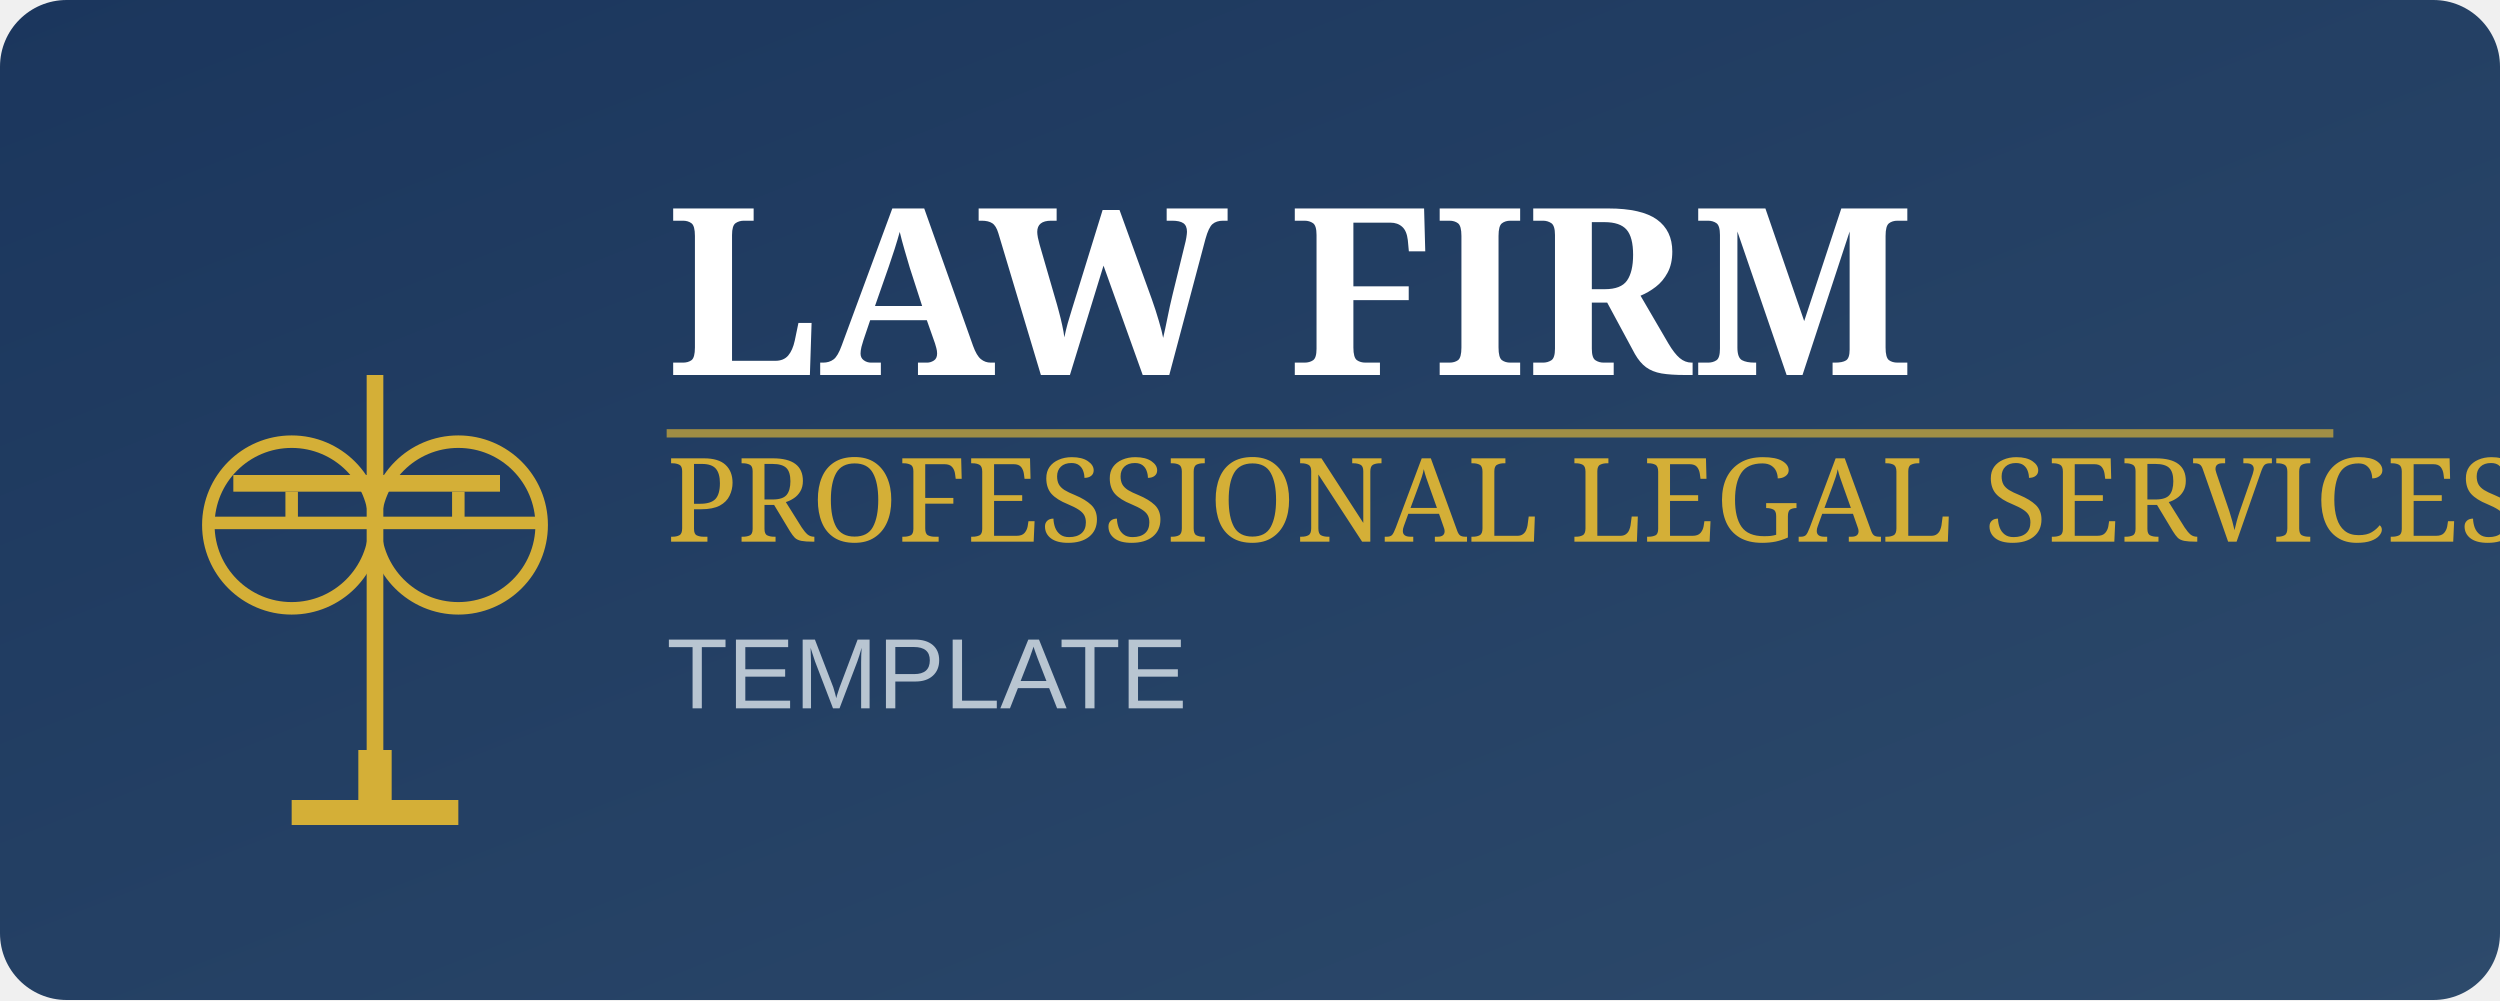
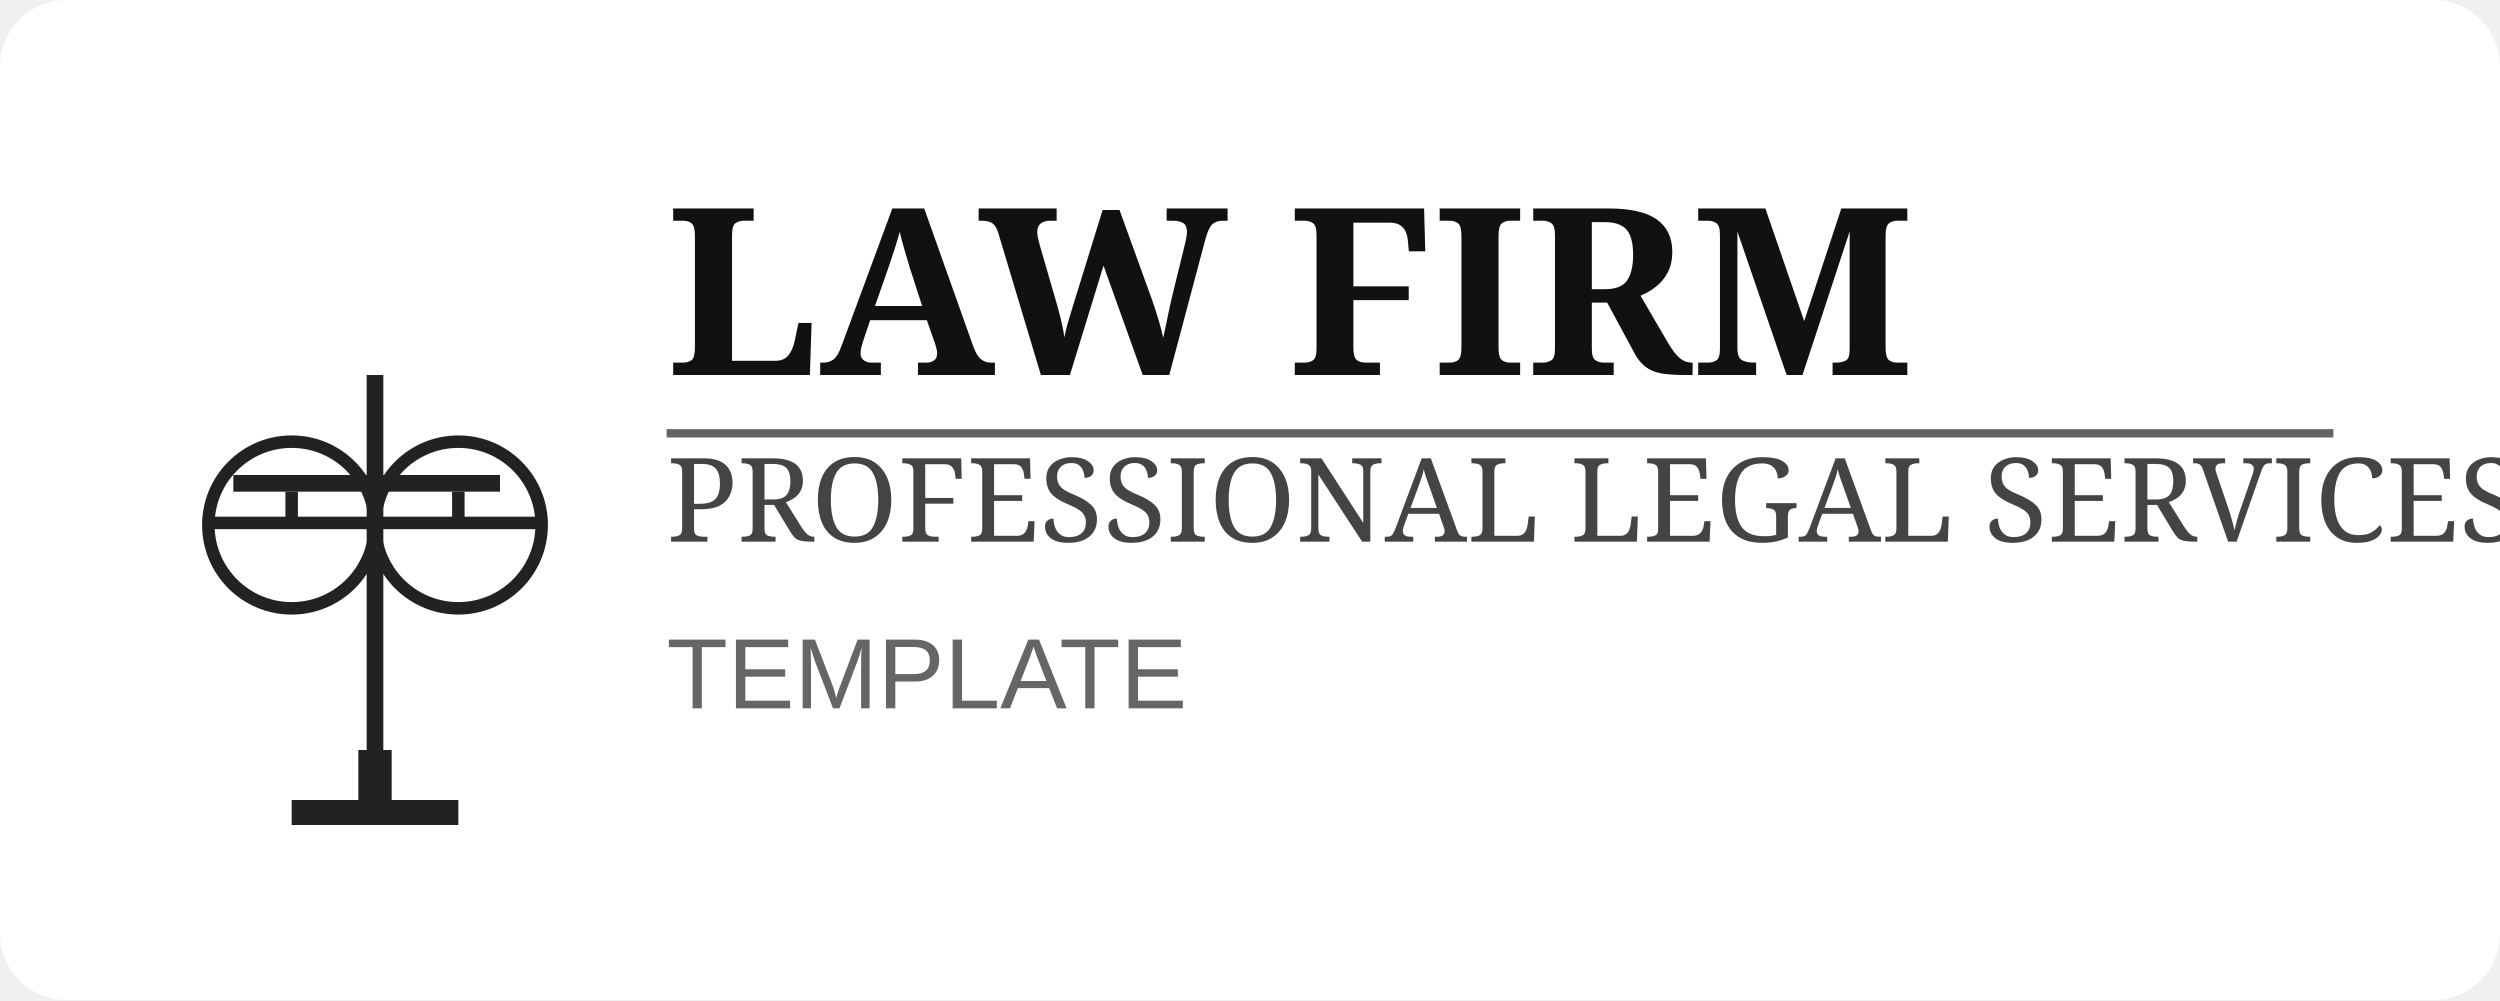
<svg xmlns="http://www.w3.org/2000/svg" width="300" height="120" viewBox="0 0 300 120">
-   <defs>
-     <linearGradient id="grad1" x1="0%" y1="0%" x2="100%" y2="100%">
-       <stop offset="0%" style="stop-color:#1B365D;stop-opacity:1" />
-       <stop offset="100%" style="stop-color:#2D4A6B;stop-opacity:1" />
-     </linearGradient>
-   </defs>
-   <rect width="300" height="120" fill="url(#grad1)" rx="8" />
+   <rect width="300" height="120" fill="#FFFFFF" rx="8" />
  <g transform="translate(20, 25)">
-     <rect x="23" y="65" width="4" height="6" fill="#D4AF37" />
-     <rect x="15" y="71" width="20" height="3" fill="#D4AF37" />
-     <rect x="24" y="20" width="2" height="50" fill="#D4AF37" />
-     <rect x="8" y="32" width="32" height="2" fill="#D4AF37" />
-     <circle cx="15" cy="38" r="10" fill="none" stroke="#D4AF37" stroke-width="1.5" />
-     <rect x="5" y="37" width="20" height="1.5" fill="#D4AF37" />
-     <line x1="15" y1="34" x2="15" y2="38" stroke="#D4AF37" stroke-width="1.5" />
-     <circle cx="35" cy="38" r="10" fill="none" stroke="#D4AF37" stroke-width="1.5" />
-     <rect x="25" y="37" width="20" height="1.5" fill="#D4AF37" />
-     <line x1="35" y1="34" x2="35" y2="38" stroke="#D4AF37" stroke-width="1.5" />
+     <rect x="23" y="65" width="4" height="6" fill="#222" />
+     <rect x="15" y="71" width="20" height="3" fill="#222" />
+     <rect x="24" y="20" width="2" height="50" fill="#222" />
+     <rect x="8" y="32" width="32" height="2" fill="#222" />
+     <circle cx="15" cy="38" r="10" fill="none" stroke="#222" stroke-width="1.5" />
+     <rect x="5" y="37" width="20" height="1.5" fill="#222" />
+     <line x1="15" y1="34" x2="15" y2="38" stroke="#222" stroke-width="1.5" />
+     <circle cx="35" cy="38" r="10" fill="none" stroke="#222" stroke-width="1.5" />
+     <rect x="25" y="37" width="20" height="1.5" fill="#222" />
+     <line x1="35" y1="34" x2="35" y2="38" stroke="#222" stroke-width="1.5" />
  </g>
-   <text x="80" y="45" font-family="Georgia, serif" font-size="28" font-weight="bold" fill="white">LAW FIRM</text>
-   <text x="80" y="65" font-family="Georgia, serif" font-size="14" fill="#D4AF37">PROFESSIONAL LEGAL SERVICES</text>
-   <text x="80" y="85" font-family="Arial, sans-serif" font-size="12" fill="#B8C5D1">TEMPLATE</text>
-   <line x1="80" y1="52" x2="280" y2="52" stroke="#D4AF37" stroke-width="1" opacity="0.7" />
+   <text x="80" y="45" font-family="Georgia, serif" font-size="28" font-weight="bold" fill="#111">LAW FIRM</text>
+   <text x="80" y="65" font-family="Georgia, serif" font-size="14" fill="#444">PROFESSIONAL LEGAL SERVICES</text>
+   <text x="80" y="85" font-family="Arial, sans-serif" font-size="12" fill="#666">TEMPLATE</text>
+   <line x1="80" y1="52" x2="280" y2="52" stroke="#222" stroke-width="1" opacity="0.7" />
</svg>
